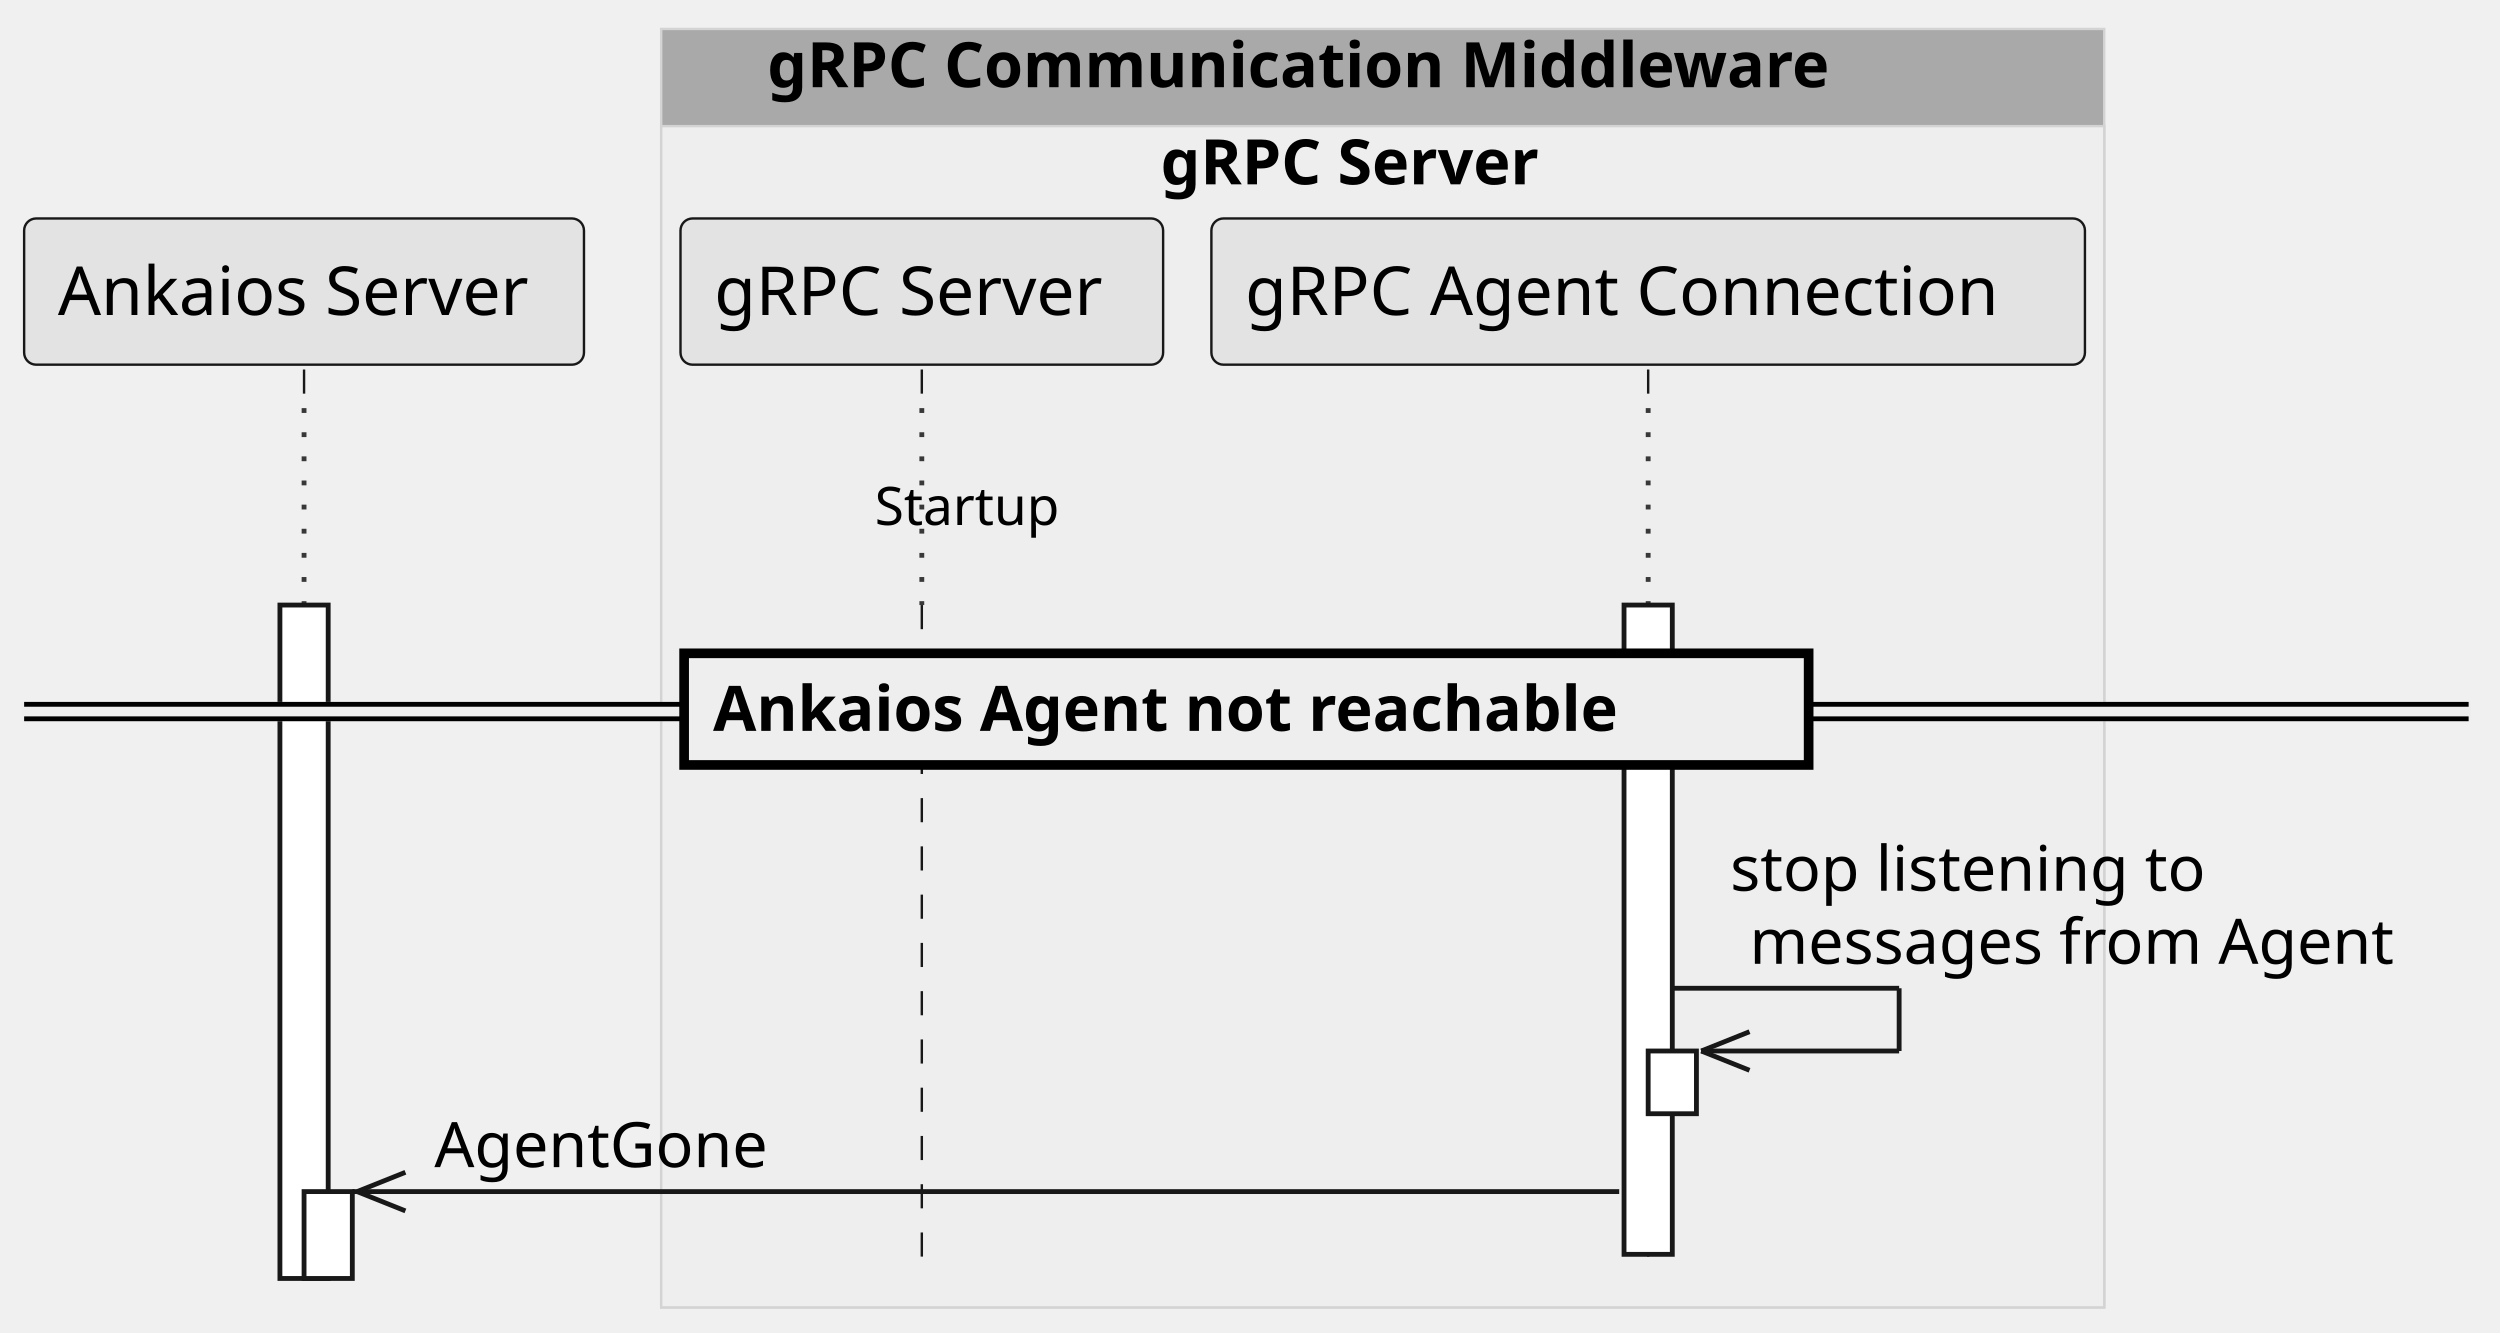
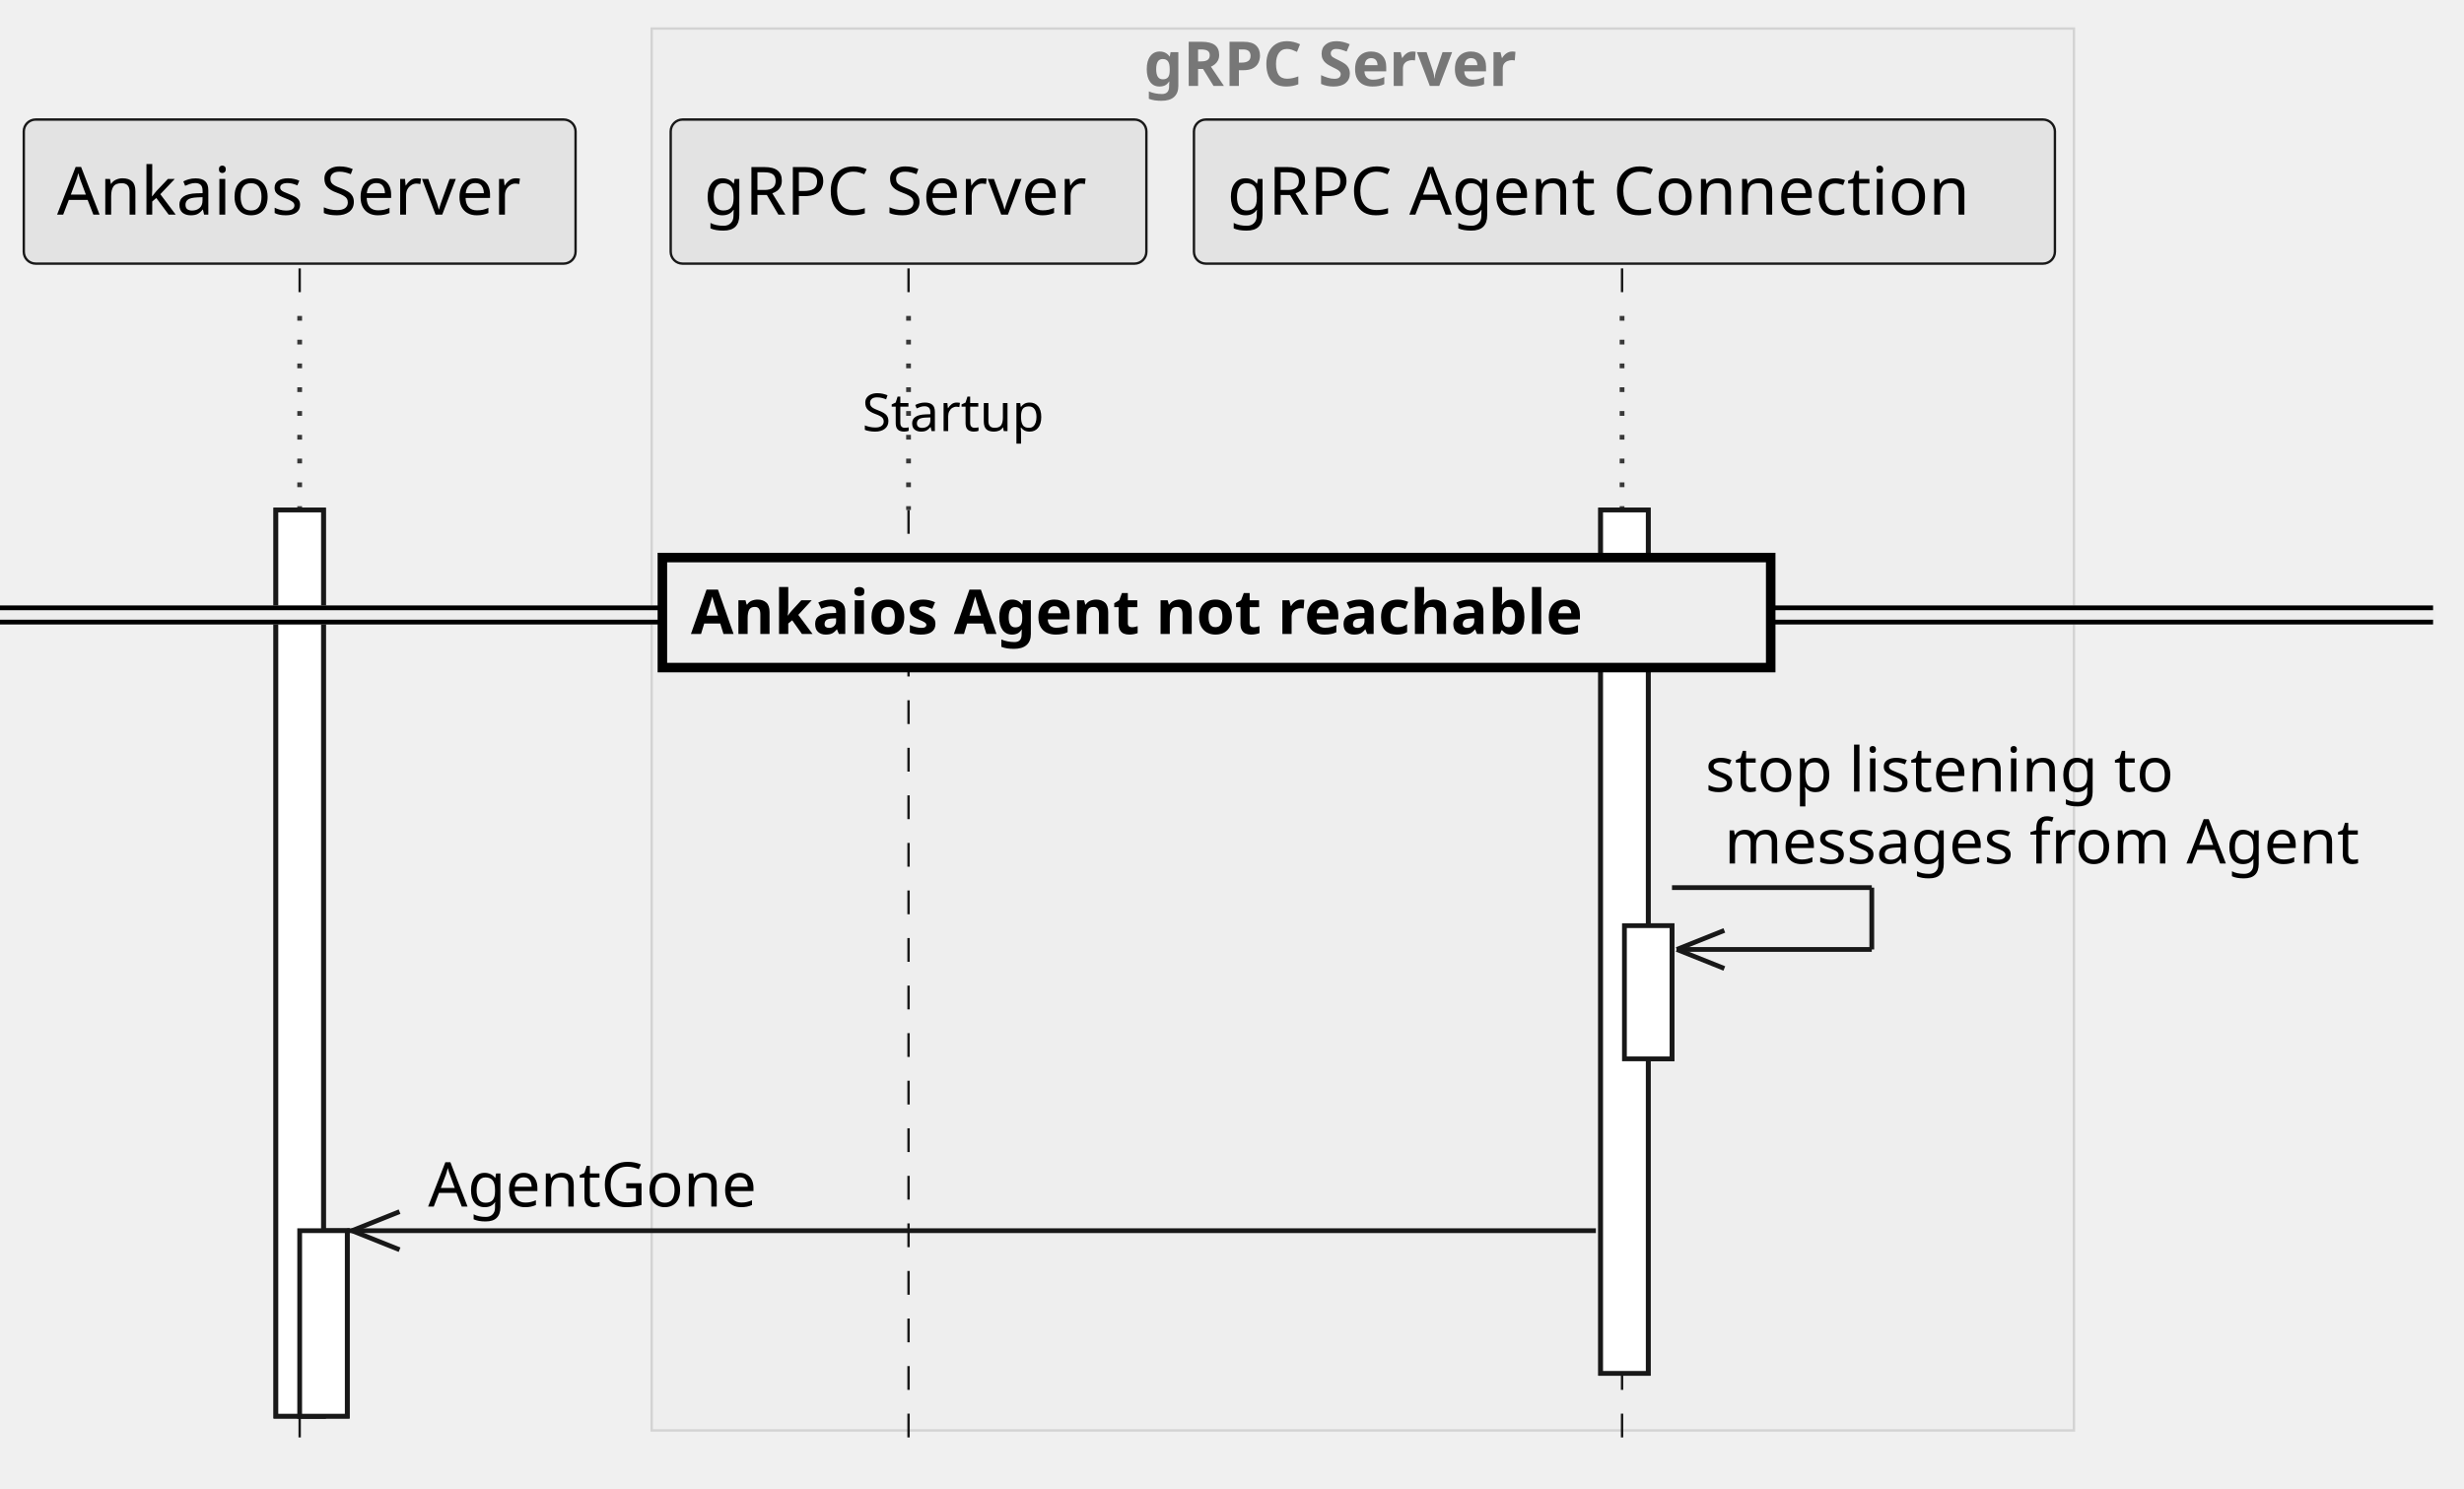
- <svg xmlns="http://www.w3.org/2000/svg" contentStyleType="text/css" height="276px" preserveAspectRatio="none" style="width:518px;height:276px;background:#FFFFFF;" version="1.1" viewBox="0 0 518 276" width="518px" zoomAndPan="magnify">
+ <svg xmlns="http://www.w3.org/2000/svg" contentStyleType="text/css" height="313px" preserveAspectRatio="none" style="width:518px;height:313px;background:#FFFFFF;" version="1.1" viewBox="0 0 518 313" width="518px" zoomAndPan="magnify">
  <defs />
  <g>
-     <rect fill="#A9A9A9" height="264.898" style="stroke:#D3D3D3;stroke-width:0.5;" width="299" x="137" y="6" />
-     <text fill="#000000" font-family="sans-serif" font-size="13" font-weight="bold" lengthAdjust="spacing" textLength="250" x="159" y="18.067">gRPC Communication Middleware</text>
-     <rect fill="#EEEEEE" height="244.766" style="stroke:#D3D3D3;stroke-width:0.5;" width="299" x="137" y="26.133" />
-     <text fill="#000000" font-family="sans-serif" font-size="13" font-weight="bold" lengthAdjust="spacing" textLength="92" x="240.5" y="38.2">gRPC Server</text>
-     <line style="stroke:#181818;stroke-width:0.5;stroke-dasharray:5.0,5.0;" x1="63" x2="63" y1="76.562" y2="84.562" />
-     <line style="stroke:#383838;stroke-width:1.0;stroke-dasharray:1.0,4.0;" x1="63" x2="63" y1="84.562" y2="125.367" />
-     <line style="stroke:#181818;stroke-width:0.5;stroke-dasharray:5.0,5.0;" x1="63" x2="63" y1="125.367" y2="264.898" />
-     <rect fill="#FFFFFF" height="139.531" style="stroke:#181818;stroke-width:1.0;" width="10" x="58" y="125.367" />
-     <rect fill="#FFFFFF" height="18" style="stroke:#181818;stroke-width:1.0;" width="10" x="63" y="246.898" />
-     <line style="stroke:#181818;stroke-width:0.5;stroke-dasharray:5.0,5.0;" x1="191" x2="191" y1="76.562" y2="84.562" />
-     <line style="stroke:#383838;stroke-width:1.0;stroke-dasharray:1.0,4.0;" x1="191" x2="191" y1="84.562" y2="125.367" />
-     <line style="stroke:#181818;stroke-width:0.5;stroke-dasharray:5.0,5.0;" x1="191" x2="191" y1="125.367" y2="264.898" />
-     <line style="stroke:#181818;stroke-width:0.5;stroke-dasharray:5.0,5.0;" x1="341.5" x2="341.5" y1="76.562" y2="84.562" />
-     <line style="stroke:#383838;stroke-width:1.0;stroke-dasharray:1.0,4.0;" x1="341.5" x2="341.5" y1="84.562" y2="125.367" />
-     <line style="stroke:#181818;stroke-width:0.5;stroke-dasharray:5.0,5.0;" x1="341.5" x2="341.5" y1="125.367" y2="264.898" />
-     <rect fill="#FFFFFF" height="134.531" style="stroke:#181818;stroke-width:1.0;" width="10" x="336.5" y="125.367" />
-     <rect fill="#FFFFFF" height="13" style="stroke:#181818;stroke-width:1.0;" width="10" x="341.5" y="217.766" />
-     <rect fill="#E3E3E3" height="30.297" rx="2.5" ry="2.5" style="stroke:#181818;stroke-width:0.5;" width="116" x="5" y="45.266" />
-     <text fill="#000000" font-family="sans-serif" font-size="14" lengthAdjust="spacing" textLength="102" x="12" y="65.261">Ankaios Server</text>
-     <rect fill="#E3E3E3" height="30.297" rx="2.5" ry="2.5" style="stroke:#181818;stroke-width:0.5;" width="100" x="141" y="45.266" />
-     <text fill="#000000" font-family="sans-serif" font-size="14" lengthAdjust="spacing" textLength="86" x="148" y="65.261">gRPC Server</text>
-     <rect fill="#E3E3E3" height="30.297" rx="2.5" ry="2.5" style="stroke:#181818;stroke-width:0.5;" width="181" x="251" y="45.266" />
-     <text fill="#000000" font-family="sans-serif" font-size="14" lengthAdjust="spacing" textLength="167" x="258" y="65.261">gRPC Agent Connection</text>
-     <text fill="#000000" font-family="sans-serif" font-size="11" lengthAdjust="spacing" textLength="42" x="181.25" y="108.773">Startup</text>
-     <rect fill="#EEEEEE" height="3" style="stroke:#EEEEEE;stroke-width:1.0;" width="506.5" x="5" y="145.934" />
-     <line style="stroke:#000000;stroke-width:1.0;" x1="5" x2="511.5" y1="145.934" y2="145.934" />
-     <line style="stroke:#000000;stroke-width:1.0;" x1="5" x2="511.5" y1="148.934" y2="148.934" />
-     <rect fill="#EEEEEE" height="23.133" style="stroke:#000000;stroke-width:2.0;" width="233" x="141.75" y="135.367" />
-     <text fill="#000000" font-family="sans-serif" font-size="13" font-weight="bold" lengthAdjust="spacing" textLength="214" x="147.75" y="151.434">Ankaios Agent not reachable</text>
-     <line style="stroke:#181818;stroke-width:1.0;" x1="346.5" x2="393.5" y1="204.766" y2="204.766" />
-     <line style="stroke:#181818;stroke-width:1.0;" x1="393.5" x2="393.5" y1="204.766" y2="217.766" />
-     <line style="stroke:#181818;stroke-width:1.0;" x1="352.5" x2="393.5" y1="217.766" y2="217.766" />
-     <line style="stroke:#181818;stroke-width:1.0;" x1="352.5" x2="362.5" y1="217.766" y2="213.766" />
-     <line style="stroke:#181818;stroke-width:1.0;" x1="352.5" x2="362.5" y1="217.766" y2="221.766" />
-     <text fill="#000000" font-family="sans-serif" font-size="13" lengthAdjust="spacing" textLength="102" x="358.5" y="184.567">stop listening to</text>
-     <text fill="#000000" font-family="sans-serif" font-size="13" lengthAdjust="spacing" textLength="142" x="362.5" y="199.7">messages from Agent</text>
-     <line style="stroke:#181818;stroke-width:1.0;" x1="74" x2="84" y1="246.898" y2="242.898" />
-     <line style="stroke:#181818;stroke-width:1.0;" x1="74" x2="84" y1="246.898" y2="250.898" />
-     <line style="stroke:#181818;stroke-width:1.0;" x1="73" x2="335.5" y1="246.898" y2="246.898" />
-     <text fill="#000000" font-family="sans-serif" font-size="13" lengthAdjust="spacing" textLength="72" x="90" y="241.833">AgentGone</text>
+     <rect fill="#EEEEEE" height="294.766" style="stroke:#D3D3D3;stroke-width:0.5;" width="299" x="137" y="6" />
+     <text fill="#777777" font-family="sans-serif" font-size="13" font-weight="bold" lengthAdjust="spacing" textLength="92" x="240.5" y="18.067">gRPC Server</text>
+     <rect fill="#FFFFFF" height="190.531" style="stroke:#181818;stroke-width:1.0;" width="10" x="58" y="107.234" />
+     <rect fill="#FFFFFF" height="39" style="stroke:#181818;stroke-width:1.0;" width="10" x="63" y="258.766" />
+     <rect fill="#FFFFFF" height="181.531" style="stroke:#181818;stroke-width:1.0;" width="10" x="336.5" y="107.234" />
+     <rect fill="#FFFFFF" height="28" style="stroke:#181818;stroke-width:1.0;" width="10" x="341.5" y="194.633" />
+     <line style="stroke:#181818;stroke-width:0.5;stroke-dasharray:5.0,5.0;" x1="63" x2="63" y1="56.43" y2="66.43" />
+     <line style="stroke:#383838;stroke-width:1.0;stroke-dasharray:1.0,4.0;" x1="63" x2="63" y1="66.43" y2="107.234" />
+     <line style="stroke:#181818;stroke-width:0.5;stroke-dasharray:5.0,5.0;" x1="63" x2="63" y1="107.234" y2="306.766" />
+     <line style="stroke:#181818;stroke-width:0.5;stroke-dasharray:5.0,5.0;" x1="191" x2="191" y1="56.43" y2="66.43" />
+     <line style="stroke:#383838;stroke-width:1.0;stroke-dasharray:1.0,4.0;" x1="191" x2="191" y1="66.43" y2="107.234" />
+     <line style="stroke:#181818;stroke-width:0.5;stroke-dasharray:5.0,5.0;" x1="191" x2="191" y1="107.234" y2="306.766" />
+     <line style="stroke:#181818;stroke-width:0.5;stroke-dasharray:5.0,5.0;" x1="341" x2="341" y1="56.43" y2="66.43" />
+     <line style="stroke:#383838;stroke-width:1.0;stroke-dasharray:1.0,4.0;" x1="341" x2="341" y1="66.43" y2="107.234" />
+     <line style="stroke:#181818;stroke-width:0.5;stroke-dasharray:5.0,5.0;" x1="341" x2="341" y1="107.234" y2="306.766" />
+     <rect fill="#E3E3E3" height="30.297" rx="2.5" ry="2.5" style="stroke:#181818;stroke-width:0.5;" width="116" x="5" y="25.133" />
+     <text fill="#000000" font-family="sans-serif" font-size="14" lengthAdjust="spacing" textLength="102" x="12" y="45.128">Ankaios Server</text>
+     <rect fill="#E3E3E3" height="30.297" rx="2.5" ry="2.5" style="stroke:#181818;stroke-width:0.5;" width="100" x="141" y="25.133" />
+     <text fill="#000000" font-family="sans-serif" font-size="14" lengthAdjust="spacing" textLength="86" x="148" y="45.128">gRPC Server</text>
+     <rect fill="#E3E3E3" height="30.297" rx="2.5" ry="2.5" style="stroke:#181818;stroke-width:0.5;" width="181" x="251" y="25.133" />
+     <text fill="#000000" font-family="sans-serif" font-size="14" lengthAdjust="spacing" textLength="167" x="258" y="45.128">gRPC Agent Connection</text>
+     <rect fill="#FFFFFF" height="190.531" style="stroke:#181818;stroke-width:1.0;" width="10" x="58" y="107.234" />
+     <rect fill="#FFFFFF" height="39" style="stroke:#181818;stroke-width:1.0;" width="10" x="63" y="258.766" />
+     <rect fill="#FFFFFF" height="181.531" style="stroke:#181818;stroke-width:1.0;" width="10" x="336.5" y="107.234" />
+     <rect fill="#FFFFFF" height="28" style="stroke:#181818;stroke-width:1.0;" width="10" x="341.5" y="194.633" />
+     <text fill="#000000" font-family="sans-serif" font-size="11" lengthAdjust="spacing" textLength="42" x="181.25" y="90.64">Startup</text>
+     <rect fill="#EEEEEE" height="3" style="stroke:#EEEEEE;stroke-width:1.0;" width="511.5" x="0" y="127.801" />
+     <line style="stroke:#000000;stroke-width:1.0;" x1="0" x2="511.5" y1="127.801" y2="127.801" />
+     <line style="stroke:#000000;stroke-width:1.0;" x1="0" x2="511.5" y1="130.801" y2="130.801" />
+     <rect fill="#EEEEEE" height="23.133" style="stroke:#000000;stroke-width:2.0;" width="233" x="139.25" y="117.234" />
+     <text fill="#000000" font-family="sans-serif" font-size="13" font-weight="bold" lengthAdjust="spacing" textLength="214" x="145.25" y="133.301">Ankaios Agent not reachable</text>
+     <line style="stroke:#181818;stroke-width:1.0;" x1="351.5" x2="393.5" y1="186.633" y2="186.633" />
+     <line style="stroke:#181818;stroke-width:1.0;" x1="393.5" x2="393.5" y1="186.633" y2="199.633" />
+     <line style="stroke:#181818;stroke-width:1.0;" x1="352.5" x2="393.5" y1="199.633" y2="199.633" />
+     <line style="stroke:#181818;stroke-width:1.0;" x1="352.5" x2="362.5" y1="199.633" y2="195.633" />
+     <line style="stroke:#181818;stroke-width:1.0;" x1="352.5" x2="362.5" y1="199.633" y2="203.633" />
+     <text fill="#000000" font-family="sans-serif" font-size="13" lengthAdjust="spacing" textLength="102" x="358.5" y="166.434">stop listening to</text>
+     <text fill="#000000" font-family="sans-serif" font-size="13" lengthAdjust="spacing" textLength="142" x="362.5" y="181.567">messages from Agent</text>
+     <line style="stroke:#181818;stroke-width:1.0;" x1="74" x2="84" y1="258.766" y2="254.766" />
+     <line style="stroke:#181818;stroke-width:1.0;" x1="74" x2="84" y1="258.766" y2="262.766" />
+     <line style="stroke:#181818;stroke-width:1.0;" x1="73" x2="335.5" y1="258.766" y2="258.766" />
+     <text fill="#000000" font-family="sans-serif" font-size="13" lengthAdjust="spacing" textLength="72" x="90" y="253.7">AgentGone</text>
  </g>
</svg>
